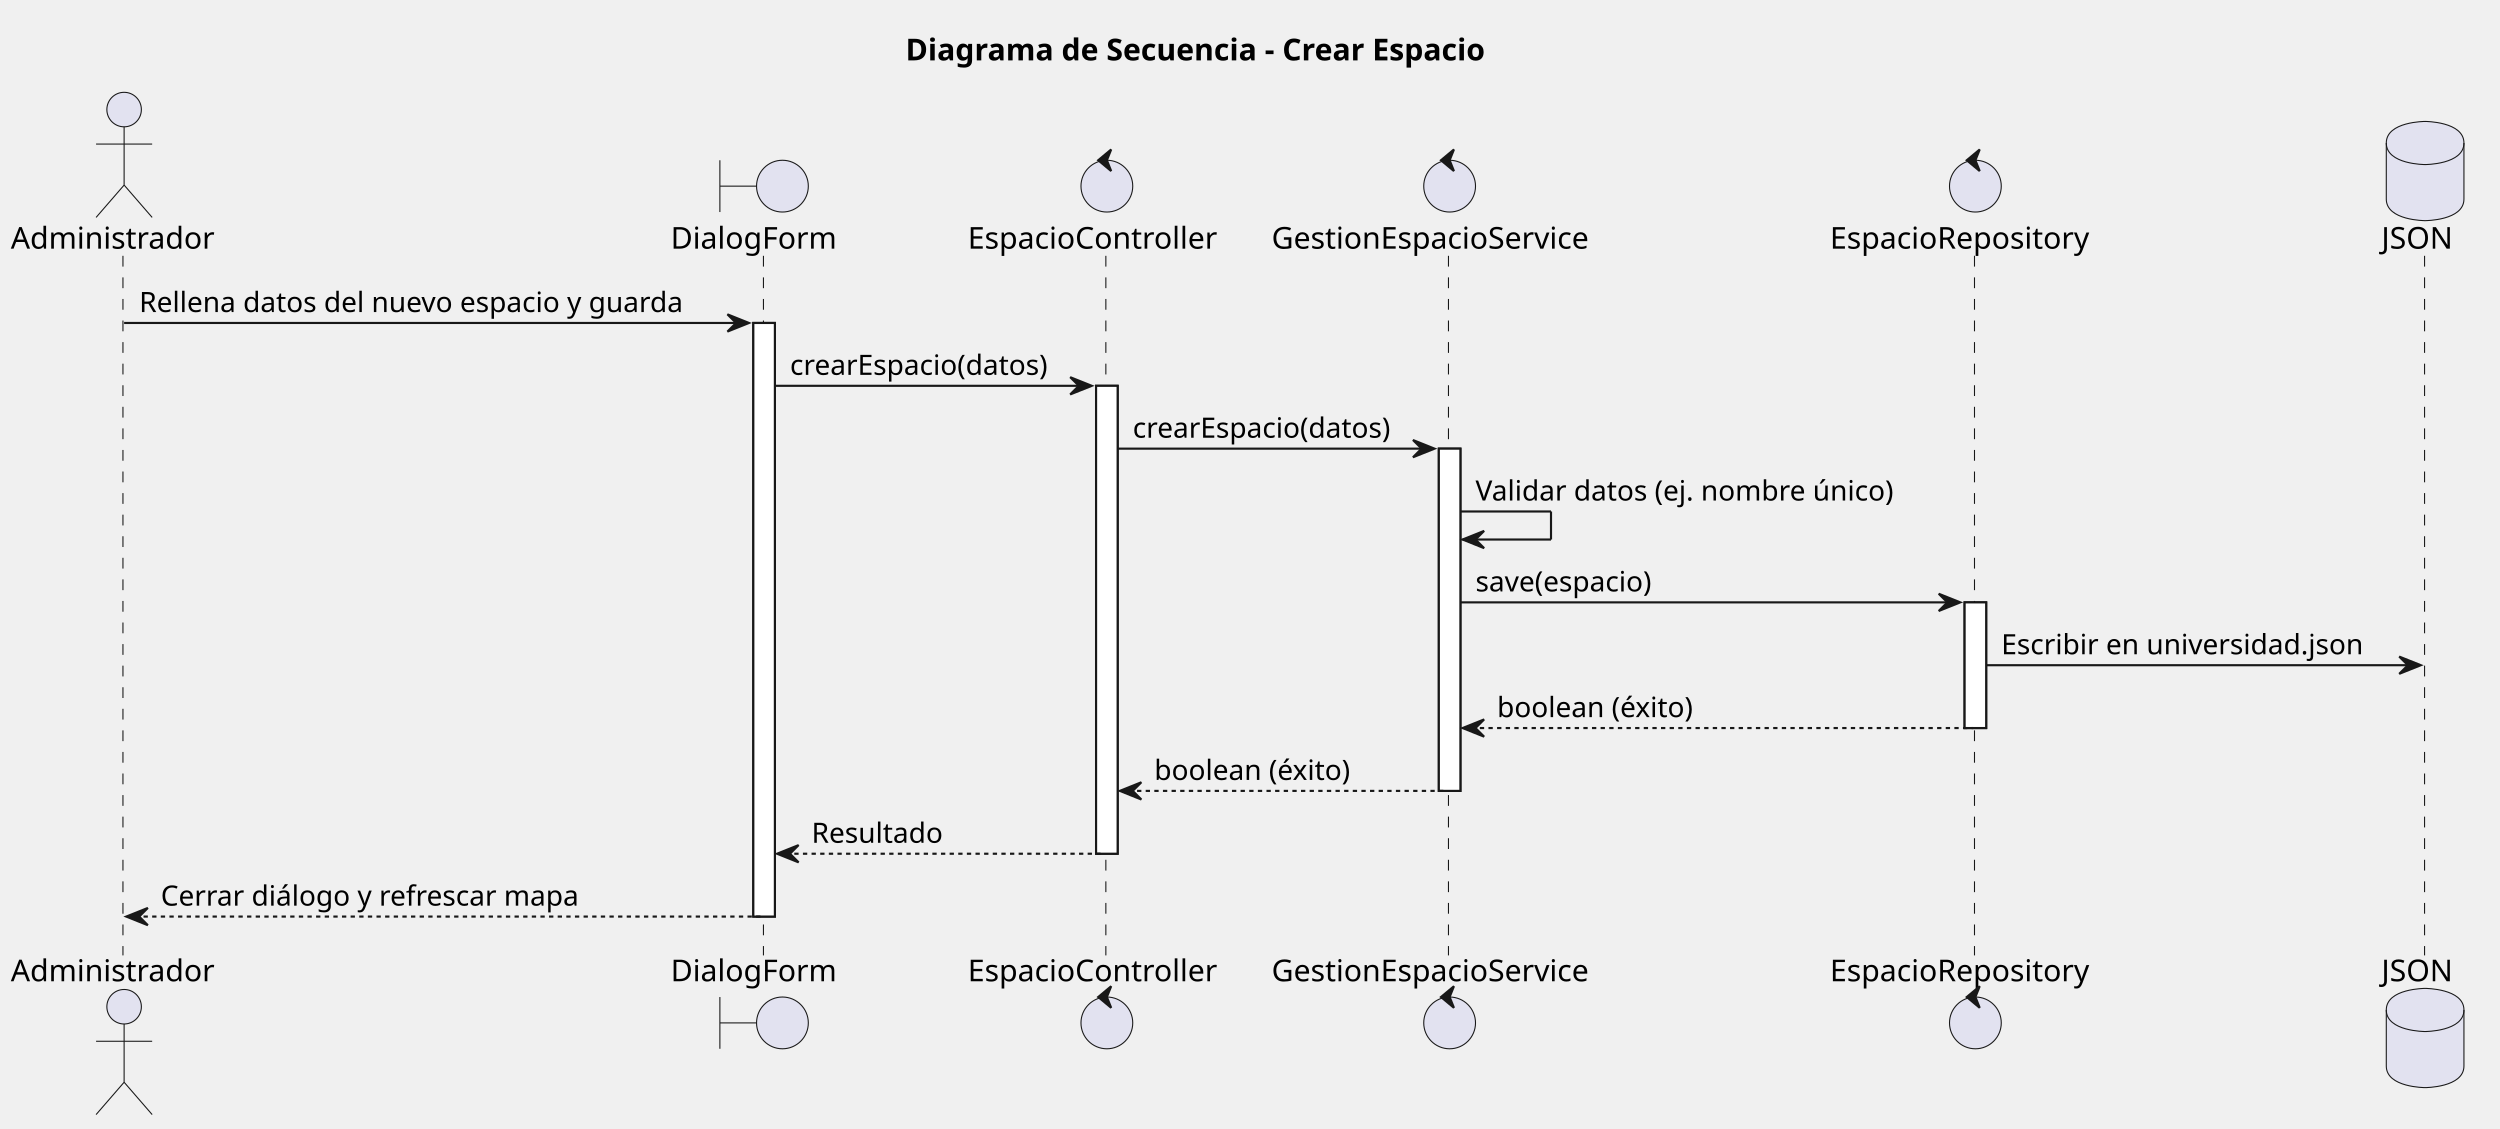
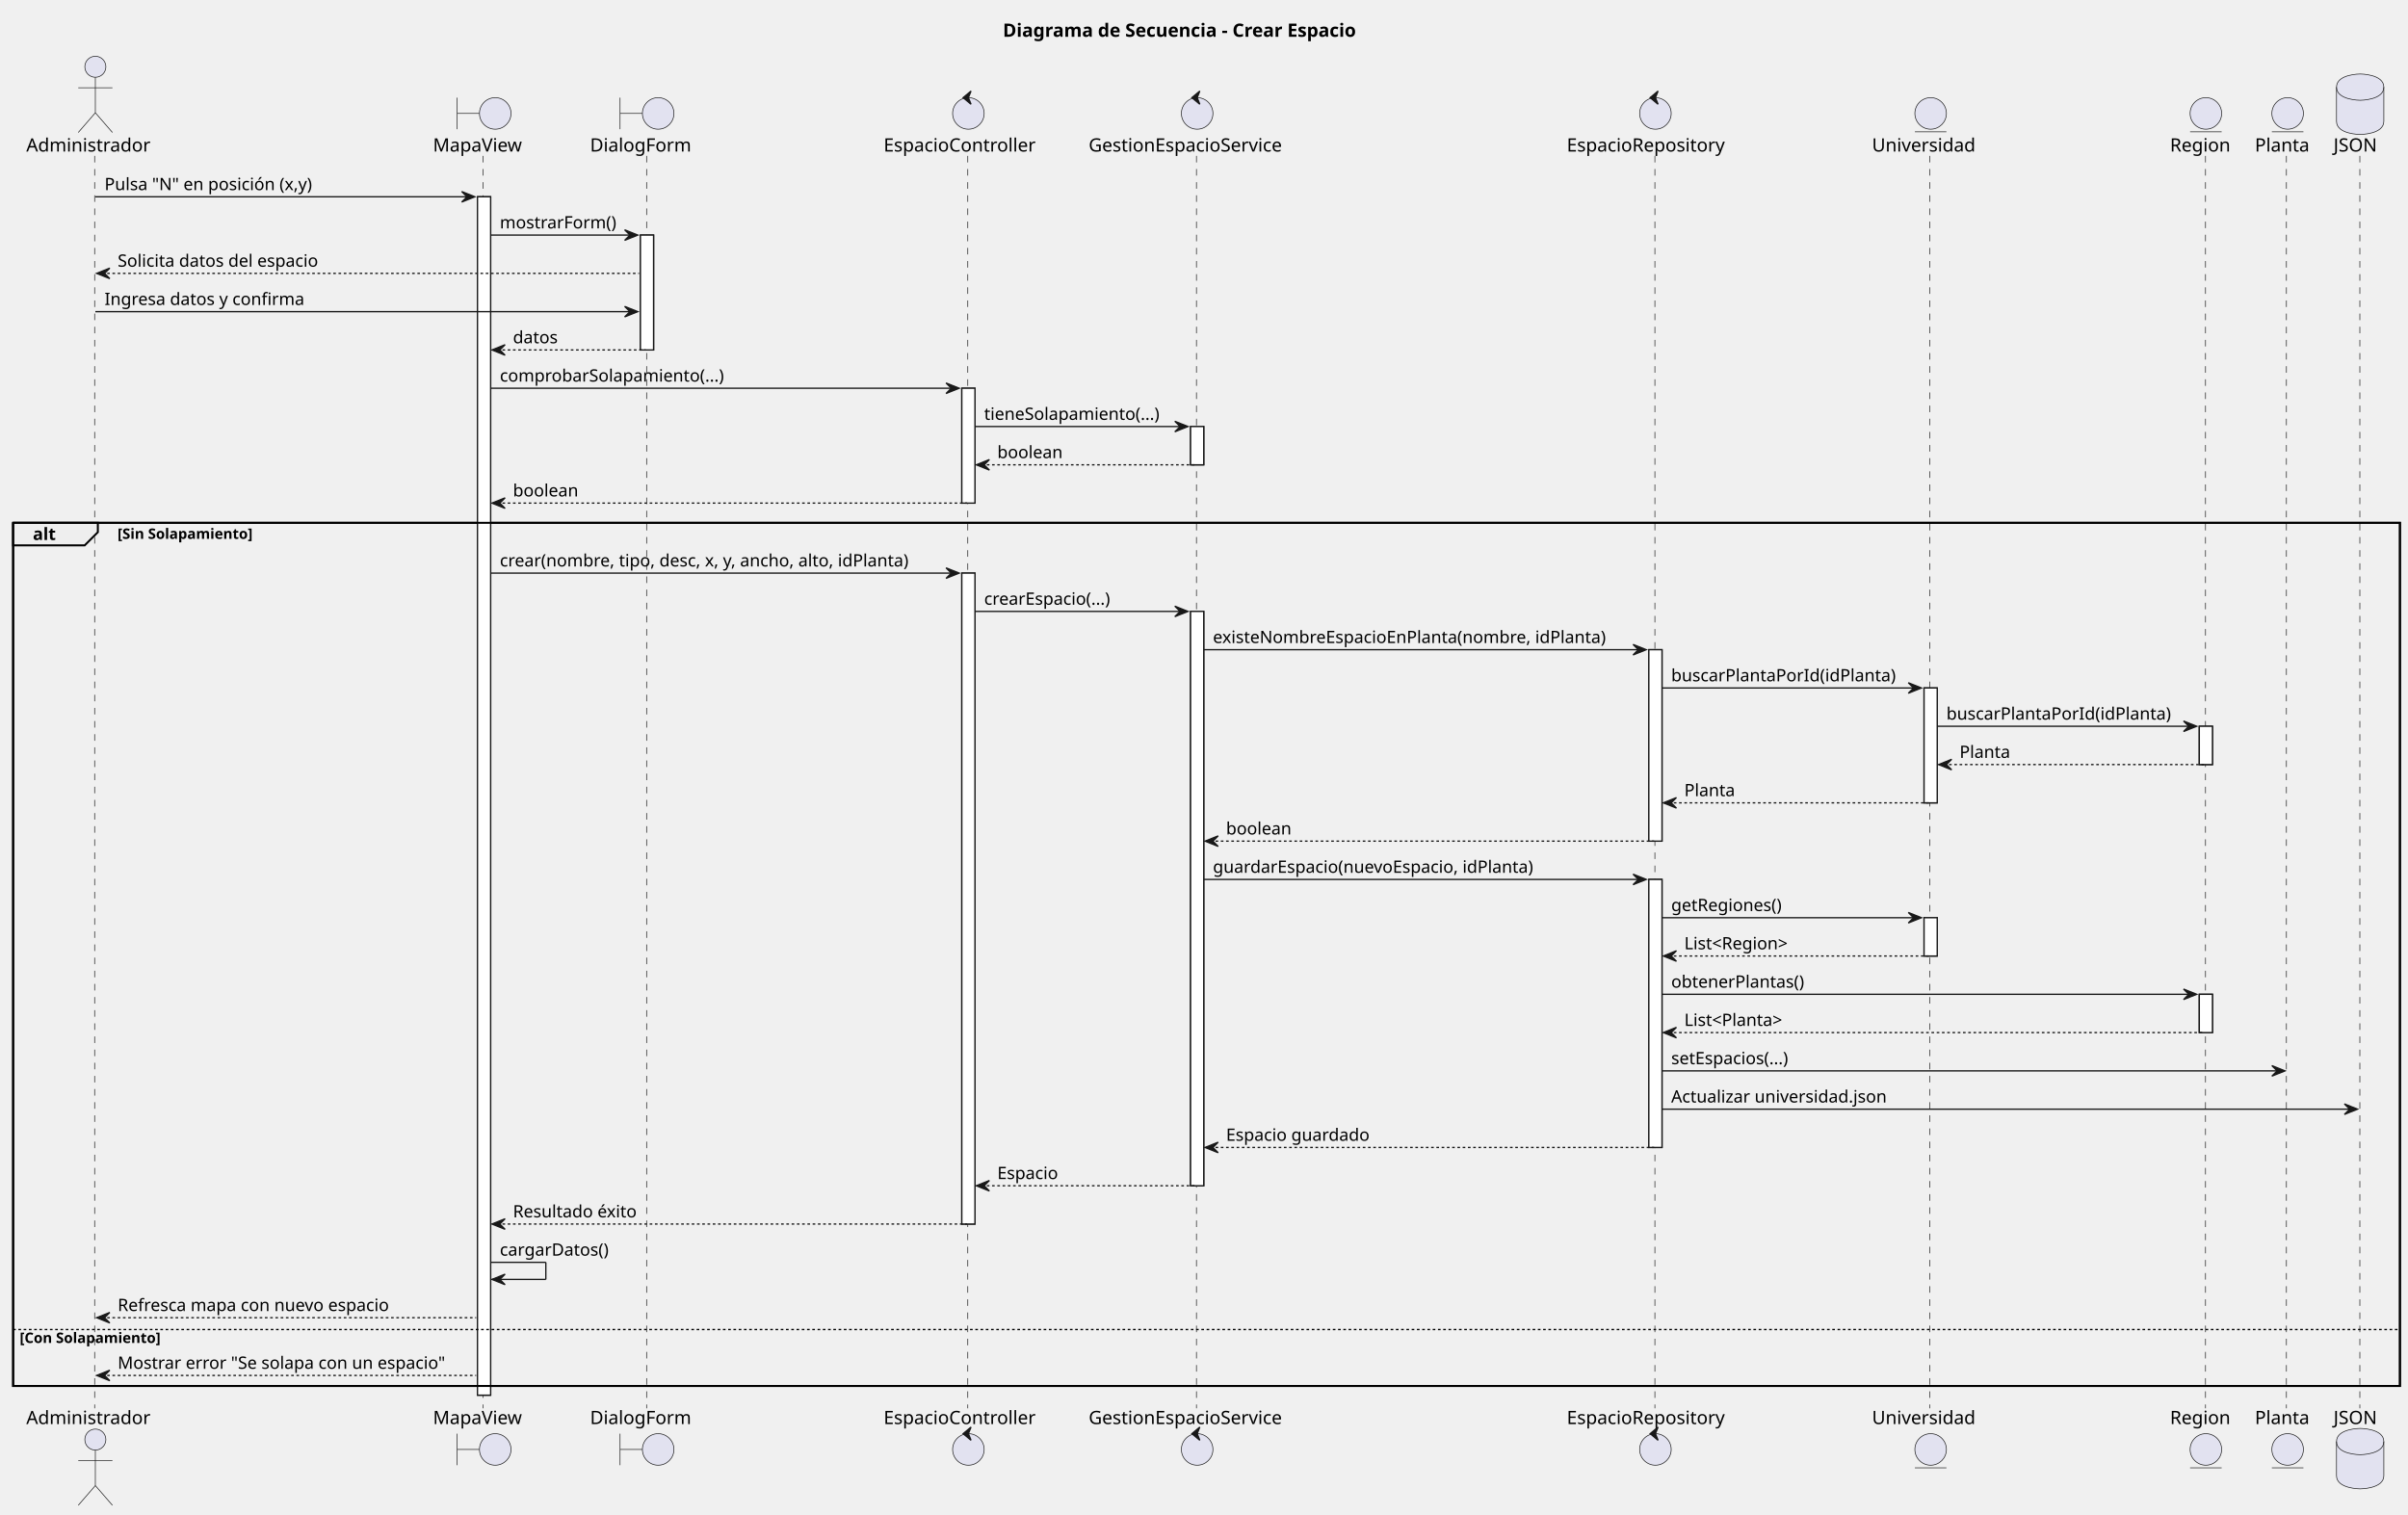
- <svg xmlns="http://www.w3.org/2000/svg" contentStyleType="text/css" data-diagram-type="SEQUENCE" height="523px" preserveAspectRatio="none" style="width:1159px;height:523px;background:#FFFFFF;" version="1.1" viewBox="0 0 1159 523" width="1159px" zoomAndPan="magnify">
+ <svg xmlns="http://www.w3.org/2000/svg" contentStyleType="text/css" data-diagram-type="SEQUENCE" height="1152px" preserveAspectRatio="none" style="width:1832px;height:1152px;background:#FFFFFF;" version="1.1" viewBox="0 0 1832 1152" width="1832px" zoomAndPan="magnify">
  <defs />
  <g>
-     <text fill="#000000" font-family="sans-serif" font-size="14" font-weight="bold" lengthAdjust="spacing" textLength="308.93" x="419.804" y="27.995">Diagrama de Secuencia - Crear Espacio</text>
-     <g>
-       <rect fill="#FFFFFF" height="275.195" style="stroke:#181818;stroke-width:1;" width="10" x="349.235" y="149.727" />
-     </g>
-     <g>
-       <rect fill="#FFFFFF" height="216.93" style="stroke:#181818;stroke-width:1;" width="10" x="508.14" y="178.859" />
-     </g>
-     <g>
-       <rect fill="#FFFFFF" height="158.664" style="stroke:#181818;stroke-width:1;" width="10" x="667.045" y="207.992" />
-     </g>
-     <g>
-       <rect fill="#FFFFFF" height="58.266" style="stroke:#181818;stroke-width:1;" width="10" x="910.79" y="279.258" />
-     </g>
-     <g>
-       <rect fill="#000000" fill-opacity="0" height="324.328" width="8" x="53.54" y="118.594" />
-       <line style="stroke:#181818;stroke-width:0.5;stroke-dasharray:5,5;" x1="57" x2="57" y1="118.594" y2="442.922" />
-     </g>
-     <g>
-       <rect fill="#000000" fill-opacity="0" height="324.328" width="8" x="350.235" y="118.594" />
-       <line style="stroke:#181818;stroke-width:0.5;stroke-dasharray:5,5;" x1="353.934" x2="353.934" y1="118.594" y2="442.922" />
-     </g>
-     <g>
-       <rect fill="#000000" fill-opacity="0" height="324.328" width="8" x="509.14" y="118.594" />
-       <line style="stroke:#181818;stroke-width:0.5;stroke-dasharray:5,5;" x1="512.675" x2="512.675" y1="118.594" y2="442.922" />
-     </g>
-     <g>
-       <rect fill="#000000" fill-opacity="0" height="324.328" width="8" x="668.045" y="118.594" />
-       <line style="stroke:#181818;stroke-width:0.5;stroke-dasharray:5,5;" x1="671.509" x2="671.509" y1="118.594" y2="442.922" />
-     </g>
-     <g>
-       <rect fill="#000000" fill-opacity="0" height="324.328" width="8" x="911.79" y="118.594" />
-       <line style="stroke:#181818;stroke-width:0.5;stroke-dasharray:5,5;" x1="915.375" x2="915.375" y1="118.594" y2="442.922" />
-     </g>
-     <g>
-       <rect fill="#000000" fill-opacity="0" height="324.328" width="8" x="1120.283" y="118.594" />
-       <line style="stroke:#181818;stroke-width:0.5;stroke-dasharray:5,5;" x1="1124.029" x2="1124.029" y1="118.594" y2="442.922" />
+     <text fill="#000000" font-family="sans-serif" font-size="14" font-weight="bold" lengthAdjust="spacing" textLength="308.93" x="762.968" y="27.995">Diagrama de Secuencia - Crear Espacio</text>
+     <g>
+       <rect fill="#FFFFFF" height="911.789" style="stroke:#181818;stroke-width:1;" width="10" x="363.269" y="149.727" />
+     </g>
+     <g>
+       <rect fill="#FFFFFF" height="87.398" style="stroke:#181818;stroke-width:1;" width="10" x="487.234" y="178.859" />
+     </g>
+     <g>
+       <rect fill="#FFFFFF" height="87.398" style="stroke:#181818;stroke-width:1;" width="10" x="731.748" y="295.391" />
+     </g>
+     <g>
+       <rect fill="#FFFFFF" height="495.258" style="stroke:#181818;stroke-width:1;" width="10" x="731.748" y="436.055" />
+     </g>
+     <g>
+       <rect fill="#FFFFFF" height="29.133" style="stroke:#181818;stroke-width:1;" width="10" x="905.798" y="324.523" />
+     </g>
+     <g>
+       <rect fill="#FFFFFF" height="436.992" style="stroke:#181818;stroke-width:1;" width="10" x="905.798" y="465.188" />
+     </g>
+     <g>
+       <rect fill="#FFFFFF" height="145.664" style="stroke:#181818;stroke-width:1;" width="10" x="1254.44" y="494.32" />
+     </g>
+     <g>
+       <rect fill="#FFFFFF" height="203.93" style="stroke:#181818;stroke-width:1;" width="10" x="1254.44" y="669.117" />
+     </g>
+     <g>
+       <rect fill="#FFFFFF" height="87.398" style="stroke:#181818;stroke-width:1;" width="10" x="1463.834" y="523.453" />
+     </g>
+     <g>
+       <rect fill="#FFFFFF" height="29.133" style="stroke:#181818;stroke-width:1;" width="10" x="1463.834" y="698.25" />
+     </g>
+     <g>
+       <rect fill="#FFFFFF" height="29.133" style="stroke:#181818;stroke-width:1;" width="10" x="1673.228" y="552.586" />
+     </g>
+     <g>
+       <rect fill="#FFFFFF" height="29.133" style="stroke:#181818;stroke-width:1;" width="10" x="1673.228" y="756.516" />
+     </g>
+     <rect fill="none" height="656.727" style="stroke:#000000;stroke-width:1.5;" width="1815.867" x="10" y="397.789" />
+     <g>
+       <rect fill="#000000" fill-opacity="0" height="952.922" width="8" x="68.54" y="118.594" />
+       <line style="stroke:#181818;stroke-width:0.5;stroke-dasharray:5,5;" x1="72" x2="72" y1="118.594" y2="1071.516" />
+     </g>
+     <g>
+       <rect fill="#000000" fill-opacity="0" height="952.922" width="8" x="364.269" y="118.594" />
+       <line style="stroke:#181818;stroke-width:0.5;stroke-dasharray:5,5;" x1="367.441" x2="367.441" y1="118.594" y2="1071.516" />
+     </g>
+     <g>
+       <rect fill="#000000" fill-opacity="0" height="952.922" width="8" x="488.234" y="118.594" />
+       <line style="stroke:#181818;stroke-width:0.5;stroke-dasharray:5,5;" x1="491.933" x2="491.933" y1="118.594" y2="1071.516" />
+     </g>
+     <g>
+       <rect fill="#000000" fill-opacity="0" height="952.922" width="8" x="732.748" y="118.594" />
+       <line style="stroke:#181818;stroke-width:0.5;stroke-dasharray:5,5;" x1="736.282" x2="736.282" y1="118.594" y2="1071.516" />
+     </g>
+     <g>
+       <rect fill="#000000" fill-opacity="0" height="952.922" width="8" x="906.798" y="118.594" />
+       <line style="stroke:#181818;stroke-width:0.5;stroke-dasharray:5,5;" x1="910.262" x2="910.262" y1="118.594" y2="1071.516" />
+     </g>
+     <g>
+       <rect fill="#000000" fill-opacity="0" height="952.922" width="8" x="1255.44" y="118.594" />
+       <line style="stroke:#181818;stroke-width:0.5;stroke-dasharray:5,5;" x1="1259.025" x2="1259.025" y1="118.594" y2="1071.516" />
+     </g>
+     <g>
+       <rect fill="#000000" fill-opacity="0" height="952.922" width="8" x="1464.834" y="118.594" />
+       <line style="stroke:#181818;stroke-width:0.5;stroke-dasharray:5,5;" x1="1468.234" x2="1468.234" y1="118.594" y2="1071.516" />
+     </g>
+     <g>
+       <rect fill="#000000" fill-opacity="0" height="952.922" width="8" x="1674.228" y="118.594" />
+       <line style="stroke:#181818;stroke-width:0.5;stroke-dasharray:5,5;" x1="1677.951" x2="1677.951" y1="118.594" y2="1071.516" />
+     </g>
+     <g>
+       <rect fill="#000000" fill-opacity="0" height="952.922" width="8" x="1736.433" y="118.594" />
+       <line style="stroke:#181818;stroke-width:0.5;stroke-dasharray:5,5;" x1="1739.506" x2="1739.506" y1="118.594" y2="1071.516" />
+     </g>
+     <g>
+       <rect fill="#000000" fill-opacity="0" height="952.922" width="8" x="1791.613" y="118.594" />
+       <line style="stroke:#181818;stroke-width:0.5;stroke-dasharray:5,5;" x1="1795.359" x2="1795.359" y1="118.594" y2="1071.516" />
    </g>
    <g class="participant participant-head" data-participant="admin">
-       <text fill="#000000" font-family="sans-serif" font-size="14" lengthAdjust="spacing" textLength="99.08" x="5" y="115.292">Administrador</text>
-       <ellipse cx="57.54" cy="50.797" fill="#E2E2F0" rx="8" ry="8" style="stroke:#181818;stroke-width:0.5;" />
-       <path d="M57.54,58.797 L57.54,85.797 M44.54,66.797 L70.54,66.797 M57.54,85.797 L44.54,100.797 M57.54,85.797 L70.54,100.797" fill="none" style="stroke:#181818;stroke-width:0.5;" />
+       <text fill="#000000" font-family="sans-serif" font-size="14" lengthAdjust="spacing" textLength="99.08" x="20" y="115.292">Administrador</text>
+       <ellipse cx="72.54" cy="50.797" fill="#E2E2F0" rx="8" ry="8" style="stroke:#181818;stroke-width:0.5;" />
+       <path d="M72.54,58.797 L72.54,85.797 M59.54,66.797 L85.54,66.797 M72.54,85.797 L59.54,100.797 M72.54,85.797 L85.54,100.797" fill="none" style="stroke:#181818;stroke-width:0.5;" />
    </g>
    <g class="participant participant-tail" data-participant="admin">
-       <text fill="#000000" font-family="sans-serif" font-size="14" lengthAdjust="spacing" textLength="99.08" x="5" y="454.917">Administrador</text>
-       <ellipse cx="57.54" cy="466.719" fill="#E2E2F0" rx="8" ry="8" style="stroke:#181818;stroke-width:0.5;" />
-       <path d="M57.54,474.719 L57.54,501.719 M44.54,482.719 L70.54,482.719 M57.54,501.719 L44.54,516.719 M57.54,501.719 L70.54,516.719" fill="none" style="stroke:#181818;stroke-width:0.5;" />
+       <text fill="#000000" font-family="sans-serif" font-size="14" lengthAdjust="spacing" textLength="99.08" x="20" y="1083.511">Administrador</text>
+       <ellipse cx="72.54" cy="1095.312" fill="#E2E2F0" rx="8" ry="8" style="stroke:#181818;stroke-width:0.5;" />
+       <path d="M72.54,1103.312 L72.54,1130.312 M59.54,1111.312 L85.54,1111.312 M72.54,1130.312 L59.54,1145.312 M72.54,1130.312 L85.54,1145.312" fill="none" style="stroke:#181818;stroke-width:0.5;" />
    </g>
    <g class="participant participant-head" data-participant="view">
-       <text fill="#000000" font-family="sans-serif" font-size="14" lengthAdjust="spacing" textLength="80.603" x="310.934" y="115.292">DialogForm</text>
-       <path d="M333.735,74.297 L333.735,98.297 M333.735,86.297 L350.735,86.297" fill="none" style="stroke:#181818;stroke-width:0.5;" />
-       <ellipse cx="362.735" cy="86.297" fill="#E2E2F0" rx="12" ry="12" style="stroke:#181818;stroke-width:0.5;" />
+       <text fill="#000000" font-family="sans-serif" font-size="14" lengthAdjust="spacing" textLength="71.654" x="329.441" y="115.292">MapaView</text>
+       <path d="M347.769,74.297 L347.769,98.297 M347.769,86.297 L364.769,86.297" fill="none" style="stroke:#181818;stroke-width:0.5;" />
+       <ellipse cx="376.769" cy="86.297" fill="#E2E2F0" rx="12" ry="12" style="stroke:#181818;stroke-width:0.5;" />
    </g>
    <g class="participant participant-tail" data-participant="view">
-       <text fill="#000000" font-family="sans-serif" font-size="14" lengthAdjust="spacing" textLength="80.603" x="310.934" y="454.917">DialogForm</text>
-       <path d="M333.735,462.219 L333.735,486.219 M333.735,474.219 L350.735,474.219" fill="none" style="stroke:#181818;stroke-width:0.5;" />
-       <ellipse cx="362.735" cy="474.219" fill="#E2E2F0" rx="12" ry="12" style="stroke:#181818;stroke-width:0.5;" />
+       <text fill="#000000" font-family="sans-serif" font-size="14" lengthAdjust="spacing" textLength="71.654" x="329.441" y="1083.511">MapaView</text>
+       <path d="M347.769,1090.812 L347.769,1114.812 M347.769,1102.812 L364.769,1102.812" fill="none" style="stroke:#181818;stroke-width:0.5;" />
+       <ellipse cx="376.769" cy="1102.812" fill="#E2E2F0" rx="12" ry="12" style="stroke:#181818;stroke-width:0.5;" />
+     </g>
+     <g class="participant participant-head" data-participant="form">
+       <text fill="#000000" font-family="sans-serif" font-size="14" lengthAdjust="spacing" textLength="80.603" x="448.933" y="115.292">DialogForm</text>
+       <path d="M471.734,74.297 L471.734,98.297 M471.734,86.297 L488.734,86.297" fill="none" style="stroke:#181818;stroke-width:0.5;" />
+       <ellipse cx="500.734" cy="86.297" fill="#E2E2F0" rx="12" ry="12" style="stroke:#181818;stroke-width:0.5;" />
+     </g>
+     <g class="participant participant-tail" data-participant="form">
+       <text fill="#000000" font-family="sans-serif" font-size="14" lengthAdjust="spacing" textLength="80.603" x="448.933" y="1083.511">DialogForm</text>
+       <path d="M471.734,1090.812 L471.734,1114.812 M471.734,1102.812 L488.734,1102.812" fill="none" style="stroke:#181818;stroke-width:0.5;" />
+       <ellipse cx="500.734" cy="1102.812" fill="#E2E2F0" rx="12" ry="12" style="stroke:#181818;stroke-width:0.5;" />
    </g>
    <g class="participant participant-head" data-participant="controller">
-       <text fill="#000000" font-family="sans-serif" font-size="14" lengthAdjust="spacing" textLength="122.931" x="448.675" y="115.292">EspacioController</text>
-       <ellipse cx="513.14" cy="86.297" fill="#E2E2F0" rx="12" ry="12" style="stroke:#181818;stroke-width:0.5;" />
-       <polygon fill="#181818" points="509.14,74.297,515.14,69.297,513.14,74.297,515.14,79.297,509.14,74.297" style="stroke:#181818;stroke-width:1;" />
+       <text fill="#000000" font-family="sans-serif" font-size="14" lengthAdjust="spacing" textLength="122.931" x="672.282" y="115.292">EspacioController</text>
+       <ellipse cx="736.748" cy="86.297" fill="#E2E2F0" rx="12" ry="12" style="stroke:#181818;stroke-width:0.5;" />
+       <polygon fill="#181818" points="732.748,74.297,738.748,69.297,736.748,74.297,738.748,79.297,732.748,74.297" style="stroke:#181818;stroke-width:1;" />
    </g>
    <g class="participant participant-tail" data-participant="controller">
-       <text fill="#000000" font-family="sans-serif" font-size="14" lengthAdjust="spacing" textLength="122.931" x="448.675" y="454.917">EspacioController</text>
-       <ellipse cx="513.14" cy="474.219" fill="#E2E2F0" rx="12" ry="12" style="stroke:#181818;stroke-width:0.5;" />
-       <polygon fill="#181818" points="509.14,462.219,515.14,457.219,513.14,462.219,515.14,467.219,509.14,462.219" style="stroke:#181818;stroke-width:1;" />
+       <text fill="#000000" font-family="sans-serif" font-size="14" lengthAdjust="spacing" textLength="122.931" x="672.282" y="1083.511">EspacioController</text>
+       <ellipse cx="736.748" cy="1102.812" fill="#E2E2F0" rx="12" ry="12" style="stroke:#181818;stroke-width:0.5;" />
+       <polygon fill="#181818" points="732.748,1090.812,738.748,1085.812,736.748,1090.812,738.748,1095.812,732.748,1090.812" style="stroke:#181818;stroke-width:1;" />
    </g>
    <g class="participant participant-head" data-participant="service">
-       <text fill="#000000" font-family="sans-serif" font-size="14" lengthAdjust="spacing" textLength="159.072" x="589.509" y="115.292">GestionEspacioService</text>
-       <ellipse cx="672.045" cy="86.297" fill="#E2E2F0" rx="12" ry="12" style="stroke:#181818;stroke-width:0.5;" />
-       <polygon fill="#181818" points="668.045,74.297,674.045,69.297,672.045,74.297,674.045,79.297,668.045,74.297" style="stroke:#181818;stroke-width:1;" />
+       <text fill="#000000" font-family="sans-serif" font-size="14" lengthAdjust="spacing" textLength="159.072" x="828.262" y="115.292">GestionEspacioService</text>
+       <ellipse cx="910.798" cy="86.297" fill="#E2E2F0" rx="12" ry="12" style="stroke:#181818;stroke-width:0.5;" />
+       <polygon fill="#181818" points="906.798,74.297,912.798,69.297,910.798,74.297,912.798,79.297,906.798,74.297" style="stroke:#181818;stroke-width:1;" />
    </g>
    <g class="participant participant-tail" data-participant="service">
-       <text fill="#000000" font-family="sans-serif" font-size="14" lengthAdjust="spacing" textLength="159.072" x="589.509" y="454.917">GestionEspacioService</text>
-       <ellipse cx="672.045" cy="474.219" fill="#E2E2F0" rx="12" ry="12" style="stroke:#181818;stroke-width:0.5;" />
-       <polygon fill="#181818" points="668.045,462.219,674.045,457.219,672.045,462.219,674.045,467.219,668.045,462.219" style="stroke:#181818;stroke-width:1;" />
+       <text fill="#000000" font-family="sans-serif" font-size="14" lengthAdjust="spacing" textLength="159.072" x="828.262" y="1083.511">GestionEspacioService</text>
+       <ellipse cx="910.798" cy="1102.812" fill="#E2E2F0" rx="12" ry="12" style="stroke:#181818;stroke-width:0.5;" />
+       <polygon fill="#181818" points="906.798,1090.812,912.798,1085.812,910.798,1090.812,912.798,1095.812,906.798,1090.812" style="stroke:#181818;stroke-width:1;" />
    </g>
    <g class="participant participant-head" data-participant="repository">
-       <text fill="#000000" font-family="sans-serif" font-size="14" lengthAdjust="spacing" textLength="128.83" x="848.375" y="115.292">EspacioRepository</text>
-       <ellipse cx="915.79" cy="86.297" fill="#E2E2F0" rx="12" ry="12" style="stroke:#181818;stroke-width:0.5;" />
-       <polygon fill="#181818" points="911.79,74.297,917.79,69.297,915.79,74.297,917.79,79.297,911.79,74.297" style="stroke:#181818;stroke-width:1;" />
+       <text fill="#000000" font-family="sans-serif" font-size="14" lengthAdjust="spacing" textLength="128.83" x="1192.025" y="115.292">EspacioRepository</text>
+       <ellipse cx="1259.44" cy="86.297" fill="#E2E2F0" rx="12" ry="12" style="stroke:#181818;stroke-width:0.5;" />
+       <polygon fill="#181818" points="1255.44,74.297,1261.44,69.297,1259.44,74.297,1261.44,79.297,1255.44,74.297" style="stroke:#181818;stroke-width:1;" />
    </g>
    <g class="participant participant-tail" data-participant="repository">
-       <text fill="#000000" font-family="sans-serif" font-size="14" lengthAdjust="spacing" textLength="128.83" x="848.375" y="454.917">EspacioRepository</text>
-       <ellipse cx="915.79" cy="474.219" fill="#E2E2F0" rx="12" ry="12" style="stroke:#181818;stroke-width:0.5;" />
-       <polygon fill="#181818" points="911.79,462.219,917.79,457.219,915.79,462.219,917.79,467.219,911.79,462.219" style="stroke:#181818;stroke-width:1;" />
+       <text fill="#000000" font-family="sans-serif" font-size="14" lengthAdjust="spacing" textLength="128.83" x="1192.025" y="1083.511">EspacioRepository</text>
+       <ellipse cx="1259.44" cy="1102.812" fill="#E2E2F0" rx="12" ry="12" style="stroke:#181818;stroke-width:0.5;" />
+       <polygon fill="#181818" points="1255.44,1090.812,1261.44,1085.812,1259.44,1090.812,1261.44,1095.812,1255.44,1090.812" style="stroke:#181818;stroke-width:1;" />
+     </g>
+     <g class="participant participant-head" data-participant="uni">
+       <text fill="#000000" font-family="sans-serif" font-size="14" lengthAdjust="spacing" textLength="83.2" x="1424.234" y="115.292">Universidad</text>
+       <ellipse cx="1468.834" cy="86.297" fill="#E2E2F0" rx="12" ry="12" style="stroke:#181818;stroke-width:0.5;" />
+       <line style="stroke:#181818;stroke-width:0.5;" x1="1456.834" x2="1480.834" y1="100.297" y2="100.297" />
+     </g>
+     <g class="participant participant-tail" data-participant="uni">
+       <text fill="#000000" font-family="sans-serif" font-size="14" lengthAdjust="spacing" textLength="83.2" x="1424.234" y="1083.511">Universidad</text>
+       <ellipse cx="1468.834" cy="1102.812" fill="#E2E2F0" rx="12" ry="12" style="stroke:#181818;stroke-width:0.5;" />
+       <line style="stroke:#181818;stroke-width:0.5;" x1="1456.834" x2="1480.834" y1="1116.812" y2="1116.812" />
+     </g>
+     <g class="participant participant-head" data-participant="reg">
+       <text fill="#000000" font-family="sans-serif" font-size="14" lengthAdjust="spacing" textLength="48.556" x="1650.951" y="115.292">Region</text>
+       <ellipse cx="1678.228" cy="86.297" fill="#E2E2F0" rx="12" ry="12" style="stroke:#181818;stroke-width:0.5;" />
+       <line style="stroke:#181818;stroke-width:0.5;" x1="1666.228" x2="1690.228" y1="100.297" y2="100.297" />
+     </g>
+     <g class="participant participant-tail" data-participant="reg">
+       <text fill="#000000" font-family="sans-serif" font-size="14" lengthAdjust="spacing" textLength="48.556" x="1650.951" y="1083.511">Region</text>
+       <ellipse cx="1678.228" cy="1102.812" fill="#E2E2F0" rx="12" ry="12" style="stroke:#181818;stroke-width:0.5;" />
+       <line style="stroke:#181818;stroke-width:0.5;" x1="1666.228" x2="1690.228" y1="1116.812" y2="1116.812" />
+     </g>
+     <g class="participant participant-head" data-participant="floor">
+       <text fill="#000000" font-family="sans-serif" font-size="14" lengthAdjust="spacing" textLength="43.852" x="1715.506" y="115.292">Planta</text>
+       <ellipse cx="1740.433" cy="86.297" fill="#E2E2F0" rx="12" ry="12" style="stroke:#181818;stroke-width:0.5;" />
+       <line style="stroke:#181818;stroke-width:0.5;" x1="1728.433" x2="1752.433" y1="100.297" y2="100.297" />
+     </g>
+     <g class="participant participant-tail" data-participant="floor">
+       <text fill="#000000" font-family="sans-serif" font-size="14" lengthAdjust="spacing" textLength="43.852" x="1715.506" y="1083.511">Planta</text>
+       <ellipse cx="1740.433" cy="1102.812" fill="#E2E2F0" rx="12" ry="12" style="stroke:#181818;stroke-width:0.5;" />
+       <line style="stroke:#181818;stroke-width:0.5;" x1="1728.433" x2="1752.433" y1="1116.812" y2="1116.812" />
    </g>
    <g class="participant participant-head" data-participant="db">
-       <text fill="#000000" font-family="sans-serif" font-size="14" lengthAdjust="spacing" textLength="34.508" x="1104.029" y="115.292">JSON</text>
-       <path d="M1106.283,66.297 C1106.283,56.297 1124.283,56.297 1124.283,56.297 C1124.283,56.297 1142.283,56.297 1142.283,66.297 L1142.283,92.297 C1142.283,102.297 1124.283,102.297 1124.283,102.297 C1124.283,102.297 1106.283,102.297 1106.283,92.297 L1106.283,66.297" fill="#E2E2F0" style="stroke:#181818;stroke-width:0.5;" />
-       <path d="M1106.283,66.297 C1106.283,76.297 1124.283,76.297 1124.283,76.297 C1124.283,76.297 1142.283,76.297 1142.283,66.297" fill="none" style="stroke:#181818;stroke-width:0.5;" />
+       <text fill="#000000" font-family="sans-serif" font-size="14" lengthAdjust="spacing" textLength="34.508" x="1775.359" y="115.292">JSON</text>
+       <path d="M1777.613,66.297 C1777.613,56.297 1795.613,56.297 1795.613,56.297 C1795.613,56.297 1813.613,56.297 1813.613,66.297 L1813.613,92.297 C1813.613,102.297 1795.613,102.297 1795.613,102.297 C1795.613,102.297 1777.613,102.297 1777.613,92.297 L1777.613,66.297" fill="#E2E2F0" style="stroke:#181818;stroke-width:0.5;" />
+       <path d="M1777.613,66.297 C1777.613,76.297 1795.613,76.297 1795.613,76.297 C1795.613,76.297 1813.613,76.297 1813.613,66.297" fill="none" style="stroke:#181818;stroke-width:0.5;" />
    </g>
    <g class="participant participant-tail" data-participant="db">
-       <text fill="#000000" font-family="sans-serif" font-size="14" lengthAdjust="spacing" textLength="34.508" x="1104.029" y="454.917">JSON</text>
-       <path d="M1106.283,468.219 C1106.283,458.219 1124.283,458.219 1124.283,458.219 C1124.283,458.219 1142.283,458.219 1142.283,468.219 L1142.283,494.219 C1142.283,504.219 1124.283,504.219 1124.283,504.219 C1124.283,504.219 1106.283,504.219 1106.283,494.219 L1106.283,468.219" fill="#E2E2F0" style="stroke:#181818;stroke-width:0.5;" />
-       <path d="M1106.283,468.219 C1106.283,478.219 1124.283,478.219 1124.283,478.219 C1124.283,478.219 1142.283,478.219 1142.283,468.219" fill="none" style="stroke:#181818;stroke-width:0.5;" />
-     </g>
-     <g>
-       <rect fill="#FFFFFF" height="275.195" style="stroke:#181818;stroke-width:1;" width="10" x="349.235" y="149.727" />
-     </g>
-     <g>
-       <rect fill="#FFFFFF" height="216.93" style="stroke:#181818;stroke-width:1;" width="10" x="508.14" y="178.859" />
-     </g>
-     <g>
-       <rect fill="#FFFFFF" height="158.664" style="stroke:#181818;stroke-width:1;" width="10" x="667.045" y="207.992" />
-     </g>
-     <g>
-       <rect fill="#FFFFFF" height="58.266" style="stroke:#181818;stroke-width:1;" width="10" x="910.79" y="279.258" />
+       <text fill="#000000" font-family="sans-serif" font-size="14" lengthAdjust="spacing" textLength="34.508" x="1775.359" y="1083.511">JSON</text>
+       <path d="M1777.613,1096.812 C1777.613,1086.812 1795.613,1086.812 1795.613,1086.812 C1795.613,1086.812 1813.613,1086.812 1813.613,1096.812 L1813.613,1122.812 C1813.613,1132.812 1795.613,1132.812 1795.613,1132.812 C1795.613,1132.812 1777.613,1132.812 1777.613,1122.812 L1777.613,1096.812" fill="#E2E2F0" style="stroke:#181818;stroke-width:0.5;" />
+       <path d="M1777.613,1096.812 C1777.613,1106.812 1795.613,1106.812 1795.613,1106.812 C1795.613,1106.812 1813.613,1106.812 1813.613,1096.812" fill="none" style="stroke:#181818;stroke-width:0.5;" />
+     </g>
+     <g>
+       <rect fill="#FFFFFF" height="911.789" style="stroke:#181818;stroke-width:1;" width="10" x="363.269" y="149.727" />
+     </g>
+     <g>
+       <rect fill="#FFFFFF" height="87.398" style="stroke:#181818;stroke-width:1;" width="10" x="487.234" y="178.859" />
+     </g>
+     <g>
+       <rect fill="#FFFFFF" height="87.398" style="stroke:#181818;stroke-width:1;" width="10" x="731.748" y="295.391" />
+     </g>
+     <g>
+       <rect fill="#FFFFFF" height="495.258" style="stroke:#181818;stroke-width:1;" width="10" x="731.748" y="436.055" />
+     </g>
+     <g>
+       <rect fill="#FFFFFF" height="29.133" style="stroke:#181818;stroke-width:1;" width="10" x="905.798" y="324.523" />
+     </g>
+     <g>
+       <rect fill="#FFFFFF" height="436.992" style="stroke:#181818;stroke-width:1;" width="10" x="905.798" y="465.188" />
+     </g>
+     <g>
+       <rect fill="#FFFFFF" height="145.664" style="stroke:#181818;stroke-width:1;" width="10" x="1254.44" y="494.32" />
+     </g>
+     <g>
+       <rect fill="#FFFFFF" height="203.93" style="stroke:#181818;stroke-width:1;" width="10" x="1254.44" y="669.117" />
+     </g>
+     <g>
+       <rect fill="#FFFFFF" height="87.398" style="stroke:#181818;stroke-width:1;" width="10" x="1463.834" y="523.453" />
+     </g>
+     <g>
+       <rect fill="#FFFFFF" height="29.133" style="stroke:#181818;stroke-width:1;" width="10" x="1463.834" y="698.25" />
+     </g>
+     <g>
+       <rect fill="#FFFFFF" height="29.133" style="stroke:#181818;stroke-width:1;" width="10" x="1673.228" y="552.586" />
+     </g>
+     <g>
+       <rect fill="#FFFFFF" height="29.133" style="stroke:#181818;stroke-width:1;" width="10" x="1673.228" y="756.516" />
    </g>
    <g class="message" data-participant-1="admin" data-participant-2="view">
-       <polygon fill="#181818" points="337.235,145.727,347.235,149.727,337.235,153.727,341.235,149.727" style="stroke:#181818;stroke-width:1;" />
-       <line style="stroke:#181818;stroke-width:1;" x1="57.54" x2="343.235" y1="149.727" y2="149.727" />
-       <text fill="#000000" font-family="sans-serif" font-size="13" lengthAdjust="spacing" textLength="272.695" x="64.54" y="144.661">Rellena datos del nuevo espacio y guarda</text>
+       <polygon fill="#181818" points="351.269,145.727,361.269,149.727,351.269,153.727,355.269,149.727" style="stroke:#181818;stroke-width:1;" />
+       <line style="stroke:#181818;stroke-width:1;" x1="72.54" x2="357.269" y1="149.727" y2="149.727" />
+       <text fill="#000000" font-family="sans-serif" font-size="13" lengthAdjust="spacing" textLength="172.085" x="79.54" y="144.661">Pulsa "N" en posición (x,y)</text>
+     </g>
+     <g class="message" data-participant-1="view" data-participant-2="form">
+       <polygon fill="#181818" points="475.234,174.859,485.234,178.859,475.234,182.859,479.234,178.859" style="stroke:#181818;stroke-width:1;" />
+       <line style="stroke:#181818;stroke-width:1;" x1="373.269" x2="481.234" y1="178.859" y2="178.859" />
+       <text fill="#000000" font-family="sans-serif" font-size="13" lengthAdjust="spacing" textLength="94.726" x="380.269" y="173.793">mostrarForm()</text>
+     </g>
+     <g class="message" data-participant-1="form" data-participant-2="admin">
+       <polygon fill="#181818" points="83.54,203.992,73.54,207.992,83.54,211.992,79.54,207.992" style="stroke:#181818;stroke-width:1;" />
+       <line style="stroke:#181818;stroke-width:1;stroke-dasharray:2,2;" x1="77.54" x2="486.234" y1="207.992" y2="207.992" />
+       <text fill="#000000" font-family="sans-serif" font-size="13" lengthAdjust="spacing" textLength="165.255" x="89.54" y="202.926">Solicita datos del espacio</text>
+     </g>
+     <g class="message" data-participant-1="admin" data-participant-2="form">
+       <polygon fill="#181818" points="475.234,233.125,485.234,237.125,475.234,241.125,479.234,237.125" style="stroke:#181818;stroke-width:1;" />
+       <line style="stroke:#181818;stroke-width:1;" x1="72.54" x2="481.234" y1="237.125" y2="237.125" />
+       <text fill="#000000" font-family="sans-serif" font-size="13" lengthAdjust="spacing" textLength="162.043" x="79.54" y="232.059">Ingresa datos y confirma</text>
+     </g>
+     <g class="message" data-participant-1="form" data-participant-2="view">
+       <polygon fill="#181818" points="384.269,262.258,374.269,266.258,384.269,270.258,380.269,266.258" style="stroke:#181818;stroke-width:1;" />
+       <line style="stroke:#181818;stroke-width:1;stroke-dasharray:2,2;" x1="378.269" x2="491.234" y1="266.258" y2="266.258" />
+       <text fill="#000000" font-family="sans-serif" font-size="13" lengthAdjust="spacing" textLength="36.042" x="390.269" y="261.192">datos</text>
    </g>
    <g class="message" data-participant-1="view" data-participant-2="controller">
-       <polygon fill="#181818" points="496.14,174.859,506.14,178.859,496.14,182.859,500.14,178.859" style="stroke:#181818;stroke-width:1;" />
-       <line style="stroke:#181818;stroke-width:1;" x1="359.235" x2="502.14" y1="178.859" y2="178.859" />
-       <text fill="#000000" font-family="sans-serif" font-size="13" lengthAdjust="spacing" textLength="129.905" x="366.235" y="173.793">crearEspacio(datos)</text>
+       <polygon fill="#181818" points="719.748,291.391,729.748,295.391,719.748,299.391,723.748,295.391" style="stroke:#181818;stroke-width:1;" />
+       <line style="stroke:#181818;stroke-width:1;" x1="373.269" x2="725.748" y1="295.391" y2="295.391" />
+       <text fill="#000000" font-family="sans-serif" font-size="13" lengthAdjust="spacing" textLength="182.984" x="380.269" y="290.325">comprobarSolapamiento(...)</text>
    </g>
    <g class="message" data-participant-1="controller" data-participant-2="service">
-       <polygon fill="#181818" points="655.045,203.992,665.045,207.992,655.045,211.992,659.045,207.992" style="stroke:#181818;stroke-width:1;" />
-       <line style="stroke:#181818;stroke-width:1;" x1="518.14" x2="661.045" y1="207.992" y2="207.992" />
-       <text fill="#000000" font-family="sans-serif" font-size="13" lengthAdjust="spacing" textLength="129.905" x="525.14" y="202.926">crearEspacio(datos)</text>
-     </g>
-     <g class="message" data-participant-1="service" data-participant-2="service">
-       <line style="stroke:#181818;stroke-width:1;" x1="677.045" x2="719.045" y1="237.125" y2="237.125" />
-       <line style="stroke:#181818;stroke-width:1;" x1="719.045" x2="719.045" y1="237.125" y2="250.125" />
-       <line style="stroke:#181818;stroke-width:1;" x1="678.045" x2="719.045" y1="250.125" y2="250.125" />
-       <polygon fill="#181818" points="688.045,246.125,678.045,250.125,688.045,254.125,684.045,250.125" style="stroke:#181818;stroke-width:1;" />
-       <text fill="#000000" font-family="sans-serif" font-size="13" lengthAdjust="spacing" textLength="209.746" x="684.045" y="232.059">Validar datos (ej. nombre único)</text>
+       <polygon fill="#181818" points="893.798,320.523,903.798,324.523,893.798,328.523,897.798,324.523" style="stroke:#181818;stroke-width:1;" />
+       <line style="stroke:#181818;stroke-width:1;" x1="741.748" x2="899.798" y1="324.523" y2="324.523" />
+       <text fill="#000000" font-family="sans-serif" font-size="13" lengthAdjust="spacing" textLength="145.05" x="748.748" y="319.457">tieneSolapamiento(...)</text>
+     </g>
+     <g class="message" data-participant-1="service" data-participant-2="controller">
+       <polygon fill="#181818" points="752.748,349.656,742.748,353.656,752.748,357.656,748.748,353.656" style="stroke:#181818;stroke-width:1;" />
+       <line style="stroke:#181818;stroke-width:1;stroke-dasharray:2,2;" x1="746.748" x2="909.798" y1="353.656" y2="353.656" />
+       <text fill="#000000" font-family="sans-serif" font-size="13" lengthAdjust="spacing" textLength="51.975" x="758.748" y="348.59">boolean</text>
+     </g>
+     <g class="message" data-participant-1="controller" data-participant-2="view">
+       <polygon fill="#181818" points="384.269,378.789,374.269,382.789,384.269,386.789,380.269,382.789" style="stroke:#181818;stroke-width:1;" />
+       <line style="stroke:#181818;stroke-width:1;stroke-dasharray:2,2;" x1="378.269" x2="735.748" y1="382.789" y2="382.789" />
+       <text fill="#000000" font-family="sans-serif" font-size="13" lengthAdjust="spacing" textLength="51.975" x="390.269" y="377.723">boolean</text>
+     </g>
+     <path d="M10,397.789 L74.443,397.789 L74.443,404.922 L64.443,414.922 L10,414.922 L10,397.789" fill="#EEEEEE" style="stroke:#000000;stroke-width:1.5;" />
+     <rect fill="none" height="656.727" style="stroke:#000000;stroke-width:1.5;" width="1815.867" x="10" y="397.789" />
+     <text fill="#000000" font-family="sans-serif" font-size="13" font-weight="bold" lengthAdjust="spacing" textLength="19.443" x="25" y="410.856">alt</text>
+     <text fill="#000000" font-family="sans-serif" font-size="11" font-weight="bold" lengthAdjust="spacing" textLength="118.717" x="89.443" y="410">[Sin Solapamiento]</text>
+     <g class="message" data-participant-1="view" data-participant-2="controller">
+       <polygon fill="#181818" points="719.748,432.055,729.748,436.055,719.748,440.055,723.748,436.055" style="stroke:#181818;stroke-width:1;" />
+       <line style="stroke:#181818;stroke-width:1;" x1="373.269" x2="725.748" y1="436.055" y2="436.055" />
+       <text fill="#000000" font-family="sans-serif" font-size="13" lengthAdjust="spacing" textLength="339.479" x="380.269" y="430.989">crear(nombre, tipo, desc, x, y, ancho, alto, idPlanta)</text>
+     </g>
+     <g class="message" data-participant-1="controller" data-participant-2="service">
+       <polygon fill="#181818" points="893.798,461.188,903.798,465.188,893.798,469.188,897.798,465.188" style="stroke:#181818;stroke-width:1;" />
+       <line style="stroke:#181818;stroke-width:1;" x1="741.748" x2="899.798" y1="465.188" y2="465.188" />
+       <text fill="#000000" font-family="sans-serif" font-size="13" lengthAdjust="spacing" textLength="106.26" x="748.748" y="460.122">crearEspacio(...)</text>
    </g>
    <g class="message" data-participant-1="service" data-participant-2="repository">
-       <polygon fill="#181818" points="898.79,275.258,908.79,279.258,898.79,283.258,902.79,279.258" style="stroke:#181818;stroke-width:1;" />
-       <line style="stroke:#181818;stroke-width:1;" x1="677.045" x2="904.79" y1="279.258" y2="279.258" />
-       <text fill="#000000" font-family="sans-serif" font-size="13" lengthAdjust="spacing" textLength="90.276" x="684.045" y="274.192">save(espacio)</text>
+       <polygon fill="#181818" points="1242.44,490.32,1252.44,494.32,1242.44,498.32,1246.44,494.32" style="stroke:#181818;stroke-width:1;" />
+       <line style="stroke:#181818;stroke-width:1;" x1="915.798" x2="1248.44" y1="494.32" y2="494.32" />
+       <text fill="#000000" font-family="sans-serif" font-size="13" lengthAdjust="spacing" textLength="319.643" x="922.798" y="489.254">existeNombreEspacioEnPlanta(nombre, idPlanta)</text>
+     </g>
+     <g class="message" data-participant-1="repository" data-participant-2="uni">
+       <polygon fill="#181818" points="1451.834,519.453,1461.834,523.453,1451.834,527.453,1455.834,523.453" style="stroke:#181818;stroke-width:1;" />
+       <line style="stroke:#181818;stroke-width:1;" x1="1264.44" x2="1457.834" y1="523.453" y2="523.453" />
+       <text fill="#000000" font-family="sans-serif" font-size="13" lengthAdjust="spacing" textLength="180.394" x="1271.44" y="518.387">buscarPlantaPorId(idPlanta)</text>
+     </g>
+     <g class="message" data-participant-1="uni" data-participant-2="reg">
+       <polygon fill="#181818" points="1661.228,548.586,1671.228,552.586,1661.228,556.586,1665.228,552.586" style="stroke:#181818;stroke-width:1;" />
+       <line style="stroke:#181818;stroke-width:1;" x1="1473.834" x2="1667.228" y1="552.586" y2="552.586" />
+       <text fill="#000000" font-family="sans-serif" font-size="13" lengthAdjust="spacing" textLength="180.394" x="1480.834" y="547.52">buscarPlantaPorId(idPlanta)</text>
+     </g>
+     <g class="message" data-participant-1="reg" data-participant-2="uni">
+       <polygon fill="#181818" points="1484.834,577.719,1474.834,581.719,1484.834,585.719,1480.834,581.719" style="stroke:#181818;stroke-width:1;" />
+       <line style="stroke:#181818;stroke-width:1;stroke-dasharray:2,2;" x1="1478.834" x2="1677.228" y1="581.719" y2="581.719" />
+       <text fill="#000000" font-family="sans-serif" font-size="13" lengthAdjust="spacing" textLength="40.72" x="1490.834" y="576.653">Planta</text>
+     </g>
+     <g class="message" data-participant-1="uni" data-participant-2="repository">
+       <polygon fill="#181818" points="1275.44,606.852,1265.44,610.852,1275.44,614.852,1271.44,610.852" style="stroke:#181818;stroke-width:1;" />
+       <line style="stroke:#181818;stroke-width:1;stroke-dasharray:2,2;" x1="1269.44" x2="1467.834" y1="610.852" y2="610.852" />
+       <text fill="#000000" font-family="sans-serif" font-size="13" lengthAdjust="spacing" textLength="40.72" x="1281.44" y="605.786">Planta</text>
+     </g>
+     <g class="message" data-participant-1="repository" data-participant-2="service">
+       <polygon fill="#181818" points="926.798,635.984,916.798,639.984,926.798,643.984,922.798,639.984" style="stroke:#181818;stroke-width:1;" />
+       <line style="stroke:#181818;stroke-width:1;stroke-dasharray:2,2;" x1="920.798" x2="1258.44" y1="639.984" y2="639.984" />
+       <text fill="#000000" font-family="sans-serif" font-size="13" lengthAdjust="spacing" textLength="51.975" x="932.798" y="634.918">boolean</text>
+     </g>
+     <g class="message" data-participant-1="service" data-participant-2="repository">
+       <polygon fill="#181818" points="1242.44,665.117,1252.44,669.117,1242.44,673.117,1246.44,669.117" style="stroke:#181818;stroke-width:1;" />
+       <line style="stroke:#181818;stroke-width:1;" x1="915.798" x2="1248.44" y1="669.117" y2="669.117" />
+       <text fill="#000000" font-family="sans-serif" font-size="13" lengthAdjust="spacing" textLength="262.317" x="922.798" y="664.051">guardarEspacio(nuevoEspacio, idPlanta)</text>
+     </g>
+     <g class="message" data-participant-1="repository" data-participant-2="uni">
+       <polygon fill="#181818" points="1451.834,694.25,1461.834,698.25,1451.834,702.25,1455.834,698.25" style="stroke:#181818;stroke-width:1;" />
+       <line style="stroke:#181818;stroke-width:1;" x1="1264.44" x2="1457.834" y1="698.25" y2="698.25" />
+       <text fill="#000000" font-family="sans-serif" font-size="13" lengthAdjust="spacing" textLength="91.349" x="1271.44" y="693.184">getRegiones()</text>
+     </g>
+     <g class="message" data-participant-1="uni" data-participant-2="repository">
+       <polygon fill="#181818" points="1275.44,723.383,1265.44,727.383,1275.44,731.383,1271.44,727.383" style="stroke:#181818;stroke-width:1;" />
+       <line style="stroke:#181818;stroke-width:1;stroke-dasharray:2,2;" x1="1269.44" x2="1467.834" y1="727.383" y2="727.383" />
+       <text fill="#000000" font-family="sans-serif" font-size="13" lengthAdjust="spacing" textLength="89.597" x="1281.44" y="722.317">List&lt;Region&gt;</text>
+     </g>
+     <g class="message" data-participant-1="repository" data-participant-2="reg">
+       <polygon fill="#181818" points="1661.228,752.516,1671.228,756.516,1661.228,760.516,1665.228,756.516" style="stroke:#181818;stroke-width:1;" />
+       <line style="stroke:#181818;stroke-width:1;" x1="1264.44" x2="1667.228" y1="756.516" y2="756.516" />
+       <text fill="#000000" font-family="sans-serif" font-size="13" lengthAdjust="spacing" textLength="108.519" x="1271.44" y="751.45">obtenerPlantas()</text>
+     </g>
+     <g class="message" data-participant-1="reg" data-participant-2="repository">
+       <polygon fill="#181818" points="1275.44,781.648,1265.44,785.648,1275.44,789.648,1271.44,785.648" style="stroke:#181818;stroke-width:1;" />
+       <line style="stroke:#181818;stroke-width:1;stroke-dasharray:2,2;" x1="1269.44" x2="1677.228" y1="785.648" y2="785.648" />
+       <text fill="#000000" font-family="sans-serif" font-size="13" lengthAdjust="spacing" textLength="85.23" x="1281.44" y="780.582">List&lt;Planta&gt;</text>
+     </g>
+     <g class="message" data-participant-1="repository" data-participant-2="floor">
+       <polygon fill="#181818" points="1728.433,810.781,1738.433,814.781,1728.433,818.781,1732.433,814.781" style="stroke:#181818;stroke-width:1;" />
+       <line style="stroke:#181818;stroke-width:1;" x1="1264.44" x2="1734.433" y1="814.781" y2="814.781" />
+       <text fill="#000000" font-family="sans-serif" font-size="13" lengthAdjust="spacing" textLength="99.1" x="1271.44" y="809.715">setEspacios(...)</text>
    </g>
    <g class="message" data-participant-1="repository" data-participant-2="db">
-       <polygon fill="#181818" points="1112.283,304.391,1122.283,308.391,1112.283,312.391,1116.283,308.391" style="stroke:#181818;stroke-width:1;" />
-       <line style="stroke:#181818;stroke-width:1;" x1="920.79" x2="1118.283" y1="308.391" y2="308.391" />
-       <text fill="#000000" font-family="sans-serif" font-size="13" lengthAdjust="spacing" textLength="179.493" x="927.79" y="303.325">Escribir en universidad.json</text>
+       <polygon fill="#181818" points="1783.613,839.914,1793.613,843.914,1783.613,847.914,1787.613,843.914" style="stroke:#181818;stroke-width:1;" />
+       <line style="stroke:#181818;stroke-width:1;" x1="1264.44" x2="1789.613" y1="843.914" y2="843.914" />
+       <text fill="#000000" font-family="sans-serif" font-size="13" lengthAdjust="spacing" textLength="175.525" x="1271.44" y="838.848">Actualizar universidad.json</text>
    </g>
    <g class="message" data-participant-1="repository" data-participant-2="service">
-       <polygon fill="#181818" points="688.045,333.523,678.045,337.523,688.045,341.523,684.045,337.523" style="stroke:#181818;stroke-width:1;" />
-       <line style="stroke:#181818;stroke-width:1;stroke-dasharray:2,2;" x1="682.045" x2="914.79" y1="337.523" y2="337.523" />
-       <text fill="#000000" font-family="sans-serif" font-size="13" lengthAdjust="spacing" textLength="98.605" x="694.045" y="332.457">boolean (éxito)</text>
+       <polygon fill="#181818" points="926.798,869.047,916.798,873.047,926.798,877.047,922.798,873.047" style="stroke:#181818;stroke-width:1;" />
+       <line style="stroke:#181818;stroke-width:1;stroke-dasharray:2,2;" x1="920.798" x2="1258.44" y1="873.047" y2="873.047" />
+       <text fill="#000000" font-family="sans-serif" font-size="13" lengthAdjust="spacing" textLength="116.276" x="932.798" y="867.981">Espacio guardado</text>
    </g>
    <g class="message" data-participant-1="service" data-participant-2="controller">
-       <polygon fill="#181818" points="529.14,362.656,519.14,366.656,529.14,370.656,525.14,366.656" style="stroke:#181818;stroke-width:1;" />
-       <line style="stroke:#181818;stroke-width:1;stroke-dasharray:2,2;" x1="523.14" x2="671.045" y1="366.656" y2="366.656" />
-       <text fill="#000000" font-family="sans-serif" font-size="13" lengthAdjust="spacing" textLength="98.605" x="535.14" y="361.59">boolean (éxito)</text>
+       <polygon fill="#181818" points="752.748,898.18,742.748,902.18,752.748,906.18,748.748,902.18" style="stroke:#181818;stroke-width:1;" />
+       <line style="stroke:#181818;stroke-width:1;stroke-dasharray:2,2;" x1="746.748" x2="909.798" y1="902.18" y2="902.18" />
+       <text fill="#000000" font-family="sans-serif" font-size="13" lengthAdjust="spacing" textLength="49.918" x="758.748" y="897.114">Espacio</text>
    </g>
    <g class="message" data-participant-1="controller" data-participant-2="view">
-       <polygon fill="#181818" points="370.235,391.789,360.235,395.789,370.235,399.789,366.235,395.789" style="stroke:#181818;stroke-width:1;" />
-       <line style="stroke:#181818;stroke-width:1;stroke-dasharray:2,2;" x1="364.235" x2="512.14" y1="395.789" y2="395.789" />
-       <text fill="#000000" font-family="sans-serif" font-size="13" lengthAdjust="spacing" textLength="64.924" x="376.235" y="390.723">Resultado</text>
+       <polygon fill="#181818" points="384.269,927.312,374.269,931.312,384.269,935.312,380.269,931.312" style="stroke:#181818;stroke-width:1;" />
+       <line style="stroke:#181818;stroke-width:1;stroke-dasharray:2,2;" x1="378.269" x2="735.748" y1="931.312" y2="931.312" />
+       <text fill="#000000" font-family="sans-serif" font-size="13" lengthAdjust="spacing" textLength="101.41" x="390.269" y="926.247">Resultado éxito</text>
+     </g>
+     <g class="message" data-participant-1="view" data-participant-2="view">
+       <line style="stroke:#181818;stroke-width:1;" x1="373.269" x2="415.269" y1="960.445" y2="960.445" />
+       <line style="stroke:#181818;stroke-width:1;" x1="415.269" x2="415.269" y1="960.445" y2="973.445" />
+       <line style="stroke:#181818;stroke-width:1;" x1="374.269" x2="415.269" y1="973.445" y2="973.445" />
+       <polygon fill="#181818" points="384.269,969.445,374.269,973.445,384.269,977.445,380.269,973.445" style="stroke:#181818;stroke-width:1;" />
+       <text fill="#000000" font-family="sans-serif" font-size="13" lengthAdjust="spacing" textLength="89.965" x="380.269" y="955.379">cargarDatos()</text>
    </g>
    <g class="message" data-participant-1="view" data-participant-2="admin">
-       <polygon fill="#181818" points="68.54,420.922,58.54,424.922,68.54,428.922,64.54,424.922" style="stroke:#181818;stroke-width:1;" />
-       <line style="stroke:#181818;stroke-width:1;stroke-dasharray:2,2;" x1="62.54" x2="353.235" y1="424.922" y2="424.922" />
-       <text fill="#000000" font-family="sans-serif" font-size="13" lengthAdjust="spacing" textLength="208.241" x="74.54" y="419.856">Cerrar diálogo y refrescar mapa</text>
+       <polygon fill="#181818" points="83.54,998.578,73.54,1002.578,83.54,1006.578,79.54,1002.578" style="stroke:#181818;stroke-width:1;" />
+       <line style="stroke:#181818;stroke-width:1;stroke-dasharray:2,2;" x1="77.54" x2="362.269" y1="1002.578" y2="1002.578" />
+       <text fill="#000000" font-family="sans-serif" font-size="13" lengthAdjust="spacing" textLength="223.38" x="89.54" y="997.512">Refresca mapa con nuevo espacio</text>
+     </g>
+     <line style="stroke:#000000;stroke-width:1;stroke-dasharray:2,2;" x1="10" x2="1825.867" y1="1011.578" y2="1011.578" />
+     <text fill="#000000" font-family="sans-serif" font-size="11" font-weight="bold" lengthAdjust="spacing" textLength="122.654" x="15" y="1021.789">[Con Solapamiento]</text>
+     <g class="message" data-participant-1="view" data-participant-2="admin">
+       <polygon fill="#181818" points="83.54,1042.516,73.54,1046.516,83.54,1050.516,79.54,1046.516" style="stroke:#181818;stroke-width:1;" />
+       <line style="stroke:#181818;stroke-width:1;stroke-dasharray:2,2;" x1="77.54" x2="362.269" y1="1046.516" y2="1046.516" />
+       <text fill="#000000" font-family="sans-serif" font-size="13" lengthAdjust="spacing" textLength="266.728" x="89.54" y="1041.45">Mostrar error "Se solapa con un espacio"</text>
    </g>
  </g>
</svg>
